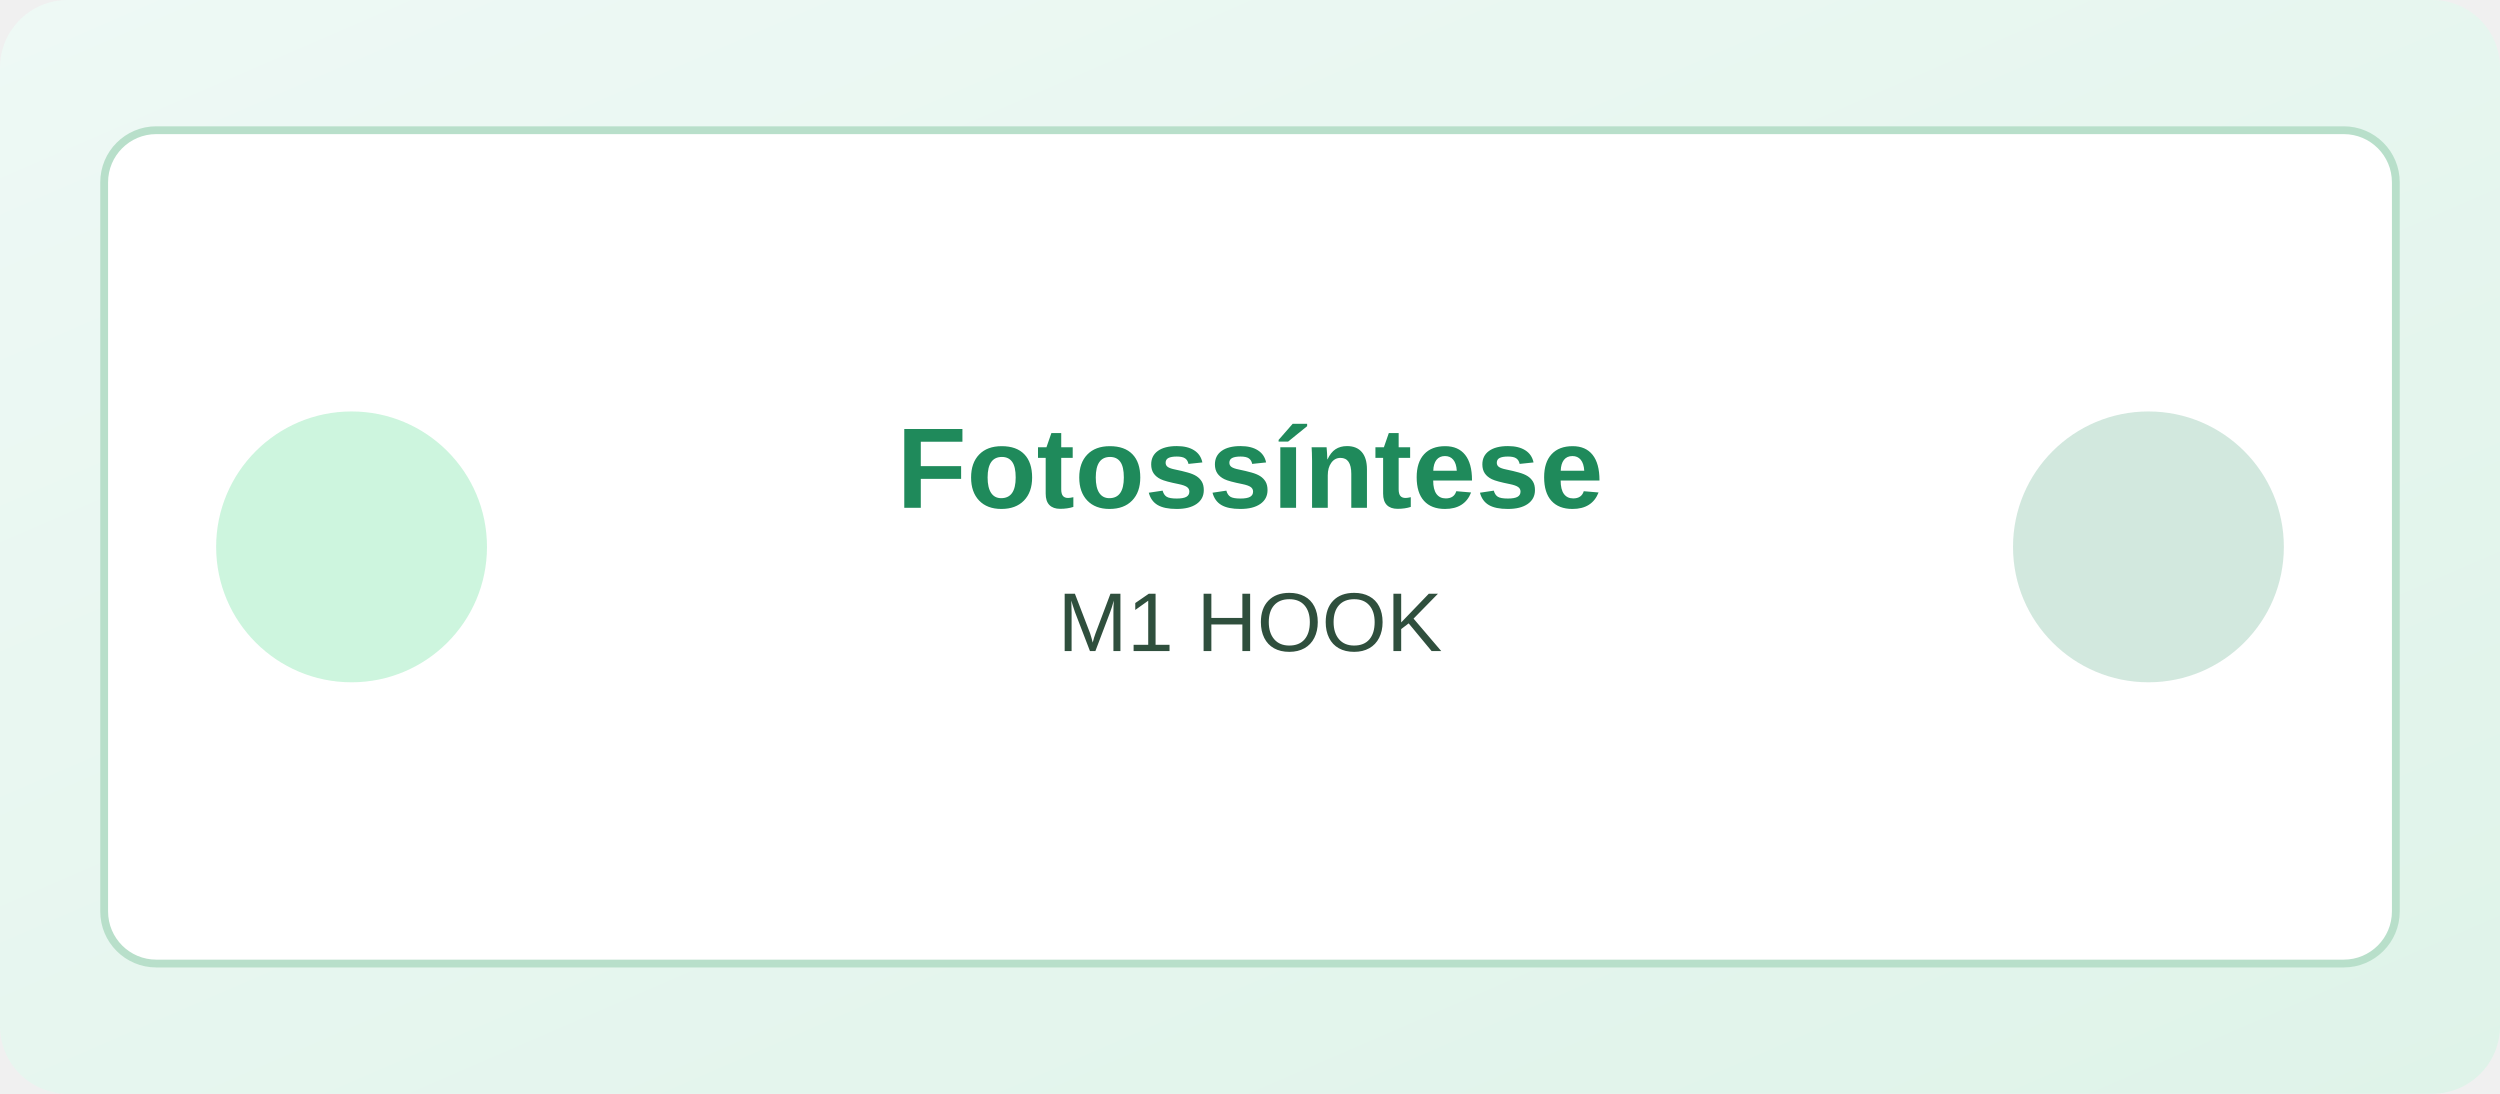
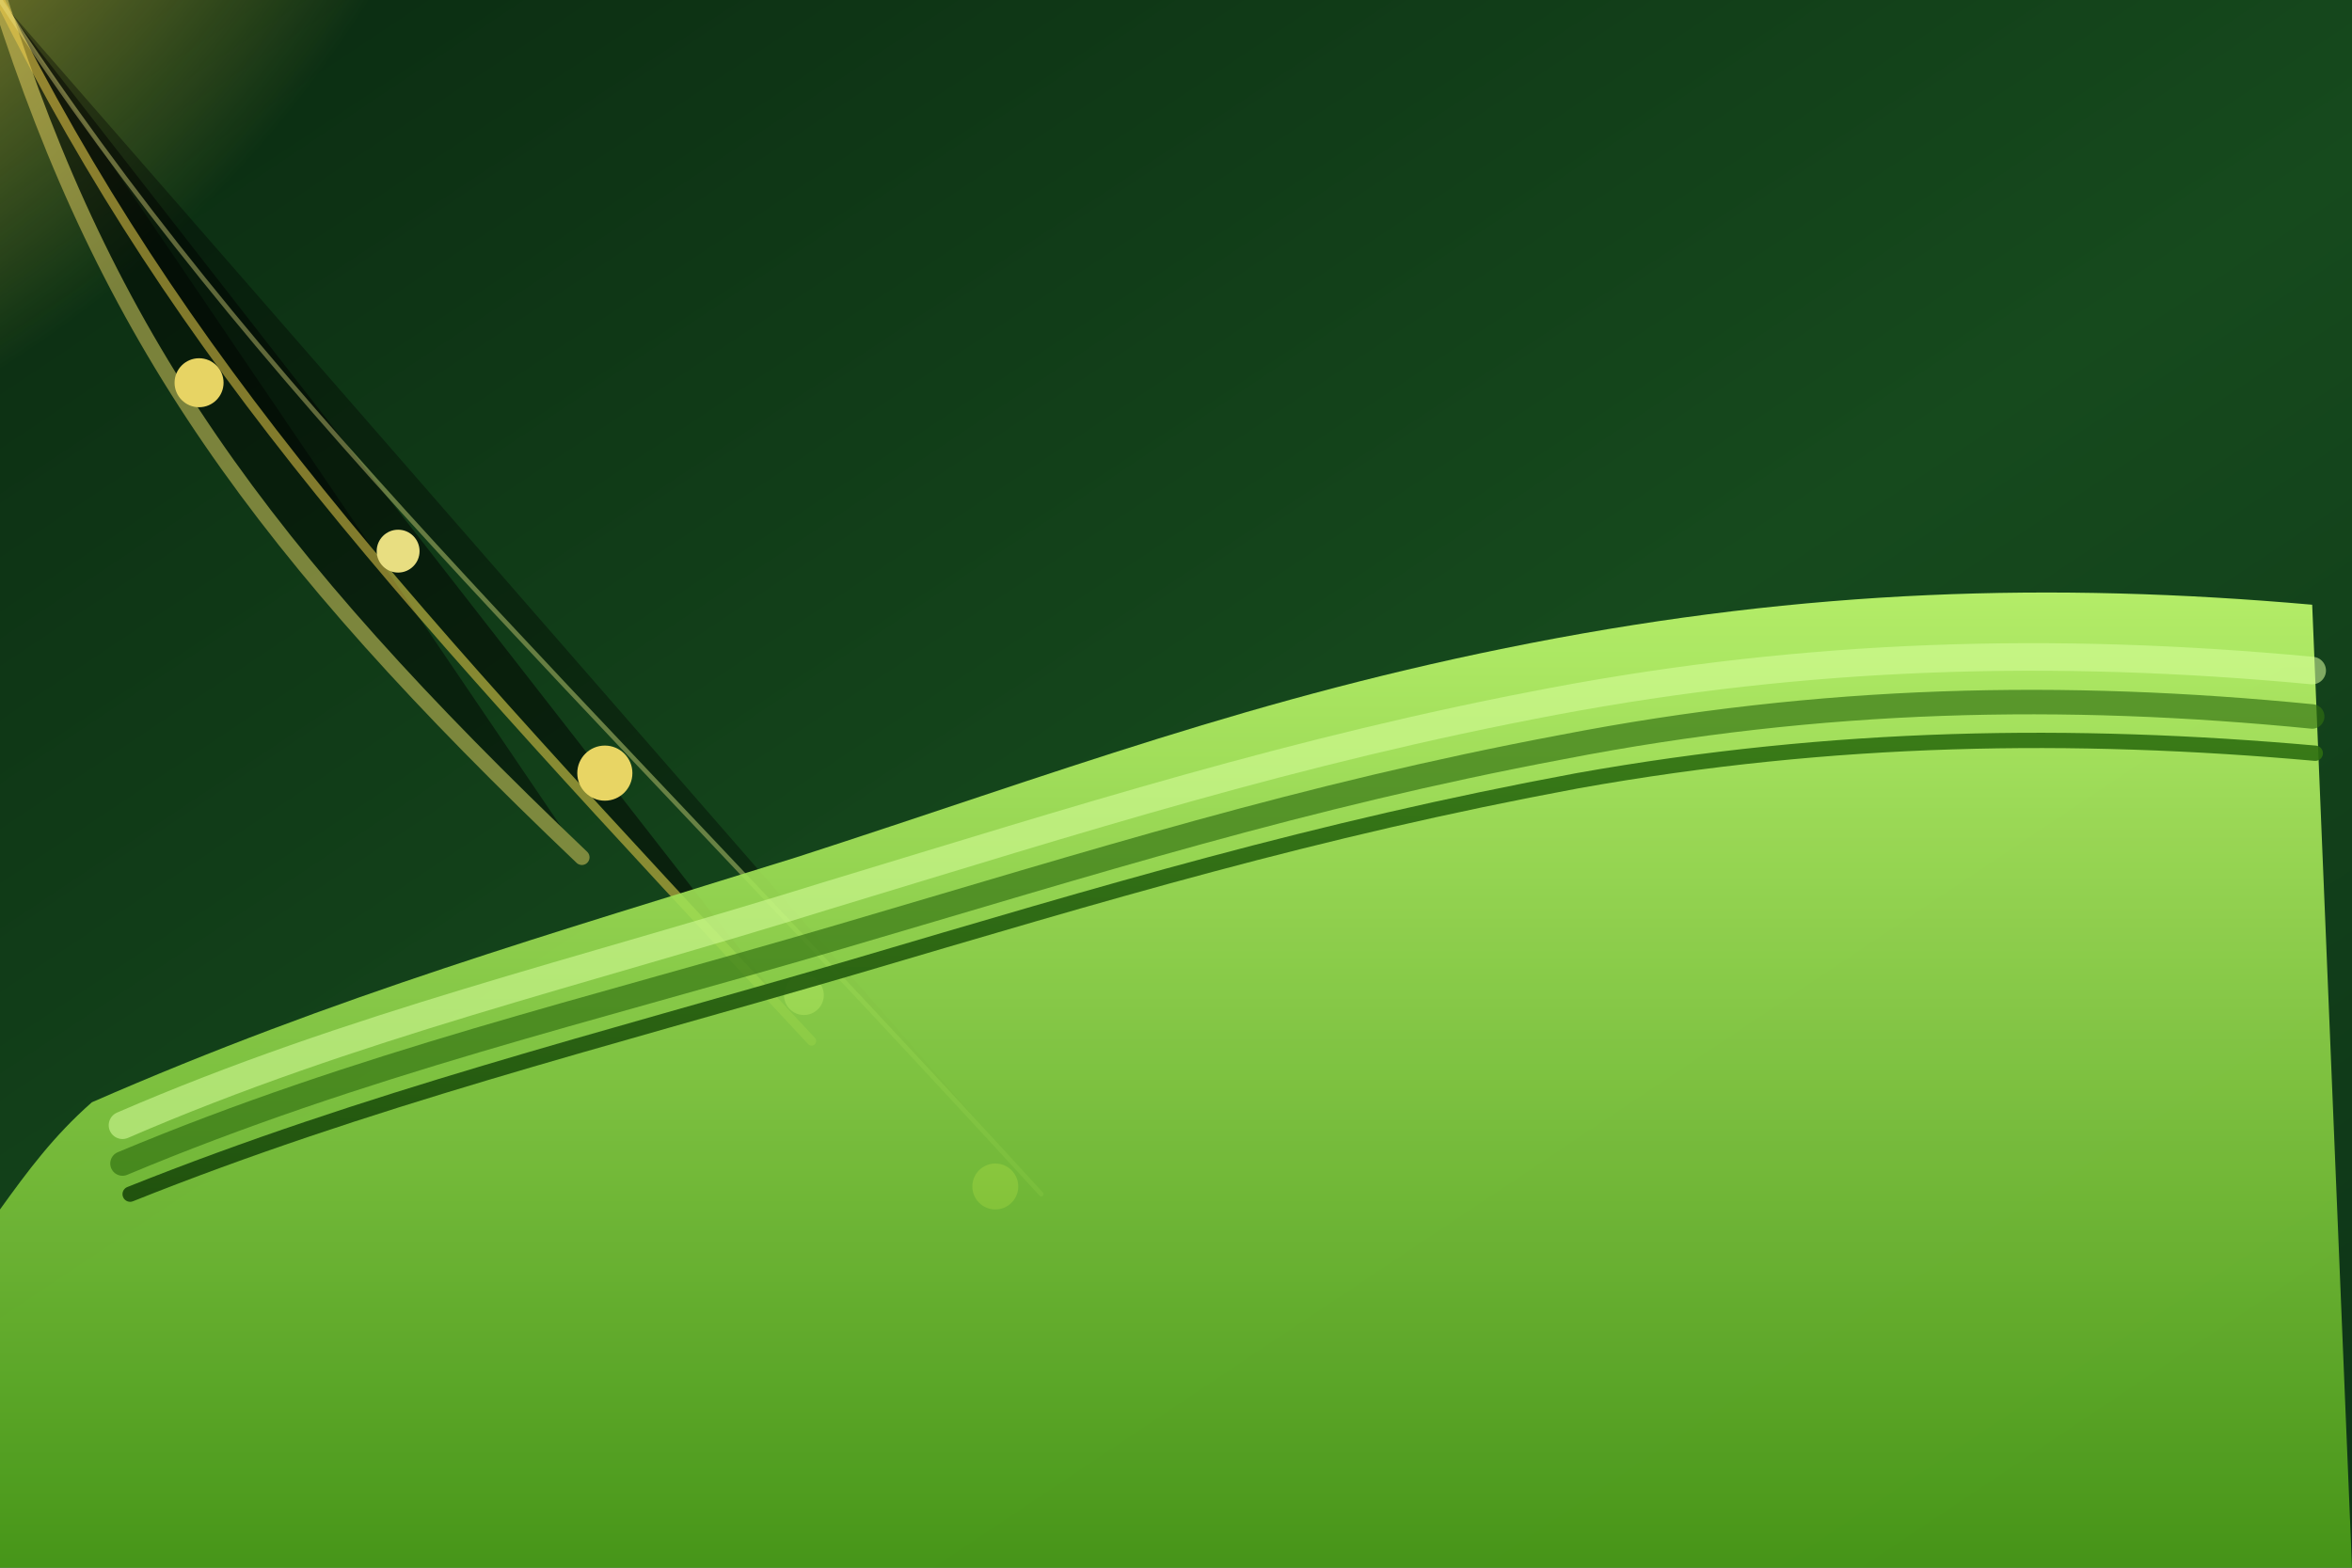
- <svg xmlns="http://www.w3.org/2000/svg" viewBox="0 0 960 420" width="960" height="420">
+ <svg xmlns="http://www.w3.org/2000/svg" viewBox="0 0 1536 1024" role="img" aria-labelledby="title desc">
  <defs>
    <linearGradient id="bg" x1="0" y1="0" x2="1" y2="1">
-       <stop offset="0%" stop-color="#eef9f5" />
-       <stop offset="100%" stop-color="#dff3e9" />
+       <stop offset="0%" stop-color="#0a2a11" />
+       <stop offset="55%" stop-color="#164a1d" />
+       <stop offset="100%" stop-color="#0d3317" />
+     </linearGradient>
+     <radialGradient id="sunGlow" cx="0" cy="0" r="1" gradientTransform="translate(0.02 0.02) scale(0.9)">
+       <stop offset="0%" stop-color="#fff7b0" stop-opacity="1" />
+       <stop offset="35%" stop-color="#ffd84d" stop-opacity="0.95" />
+       <stop offset="100%" stop-color="#ffd84d" stop-opacity="0" />
+     </radialGradient>
+     <linearGradient id="membrane" x1="0" y1="0" x2="0" y2="1">
+       <stop offset="0%" stop-color="#c5ff70" />
+       <stop offset="100%" stop-color="#4c9e18" />
+     </linearGradient>
+     <linearGradient id="membraneDark" x1="0" y1="0" x2="0" y2="1">
+       <stop offset="0%" stop-color="#2d6f10" />
+       <stop offset="100%" stop-color="#18480a" />
    </linearGradient>
  </defs>
-   <rect width="960" height="420" rx="26" fill="url(#bg)" />
-   <rect x="40" y="50" width="880" height="320" rx="20" fill="#ffffff" stroke="#b8dfca" stroke-width="3" />
-   <circle cx="135" cy="210" r="52" fill="#37d67a" opacity="0.25" />
-   <circle cx="825" cy="210" r="52" fill="#1f8a5b" opacity="0.2" />
-   <text x="480" y="195" text-anchor="middle" font-family="Arial, sans-serif" font-size="44" fill="#1f8a5b" font-weight="700">Fotossíntese</text>
-   <text x="480" y="250" text-anchor="middle" font-family="Arial, sans-serif" font-size="32" fill="#2f4f3d">M1 HOOK</text>
+   <rect width="1536" height="1024" fill="url(#bg)" />
+   <circle cx="0" cy="0" r="430" fill="url(#sunGlow)" />
+   <g opacity="0.9">
+     <path d="M0 0 C70 220 170 360 380 560" stroke="#ffe16a" stroke-width="10" stroke-linecap="round" opacity="0.5" />
+     <path d="M0 0 C120 240 260 390 530 680" stroke="#ffd84d" stroke-width="6" stroke-linecap="round" opacity="0.55" />
+     <path d="M0 0 C170 260 360 430 680 780" stroke="#fff18d" stroke-width="3" stroke-linecap="round" opacity="0.4" />
+     <circle cx="130" cy="250" r="16" fill="#ffe56d" />
+     <circle cx="260" cy="360" r="14" fill="#ffef8d" />
+     <circle cx="395" cy="505" r="18" fill="#ffe56d" />
+     <circle cx="525" cy="650" r="13" fill="#fff0a5" />
+     <circle cx="650" cy="775" r="15" fill="#ffd84d" />
+   </g>
+   <path d="M60 720 C220 650, 360 610, 520 560 C690 505, 820 455, 1000 420 C1180 385, 1340 380, 1510 395 L1536 1024 L0 1024 L0 790 C18 765 35 742 60 720Z" fill="url(#membrane)" opacity="0.9" />
+   <path d="M80 735 C230 670, 380 635, 540 585 C705 535, 845 490, 1015 458 C1180 427, 1340 422, 1510 438" fill="none" stroke="#d8ff9d" stroke-width="18" stroke-linecap="round" opacity="0.55" />
+   <path d="M80 760 C235 695, 385 660, 548 612 C715 563, 850 520, 1020 488 C1190 455, 1348 452, 1510 468" fill="none" stroke="#2f6f10" stroke-width="16" stroke-linecap="round" opacity="0.65" />
+   <path d="M85 780 C240 718, 392 680, 556 632 C722 583, 858 542, 1030 510 C1198 480, 1354 478, 1512 492" fill="none" stroke="url(#membraneDark)" stroke-width="10" stroke-linecap="round" opacity="0.9" />
</svg>
